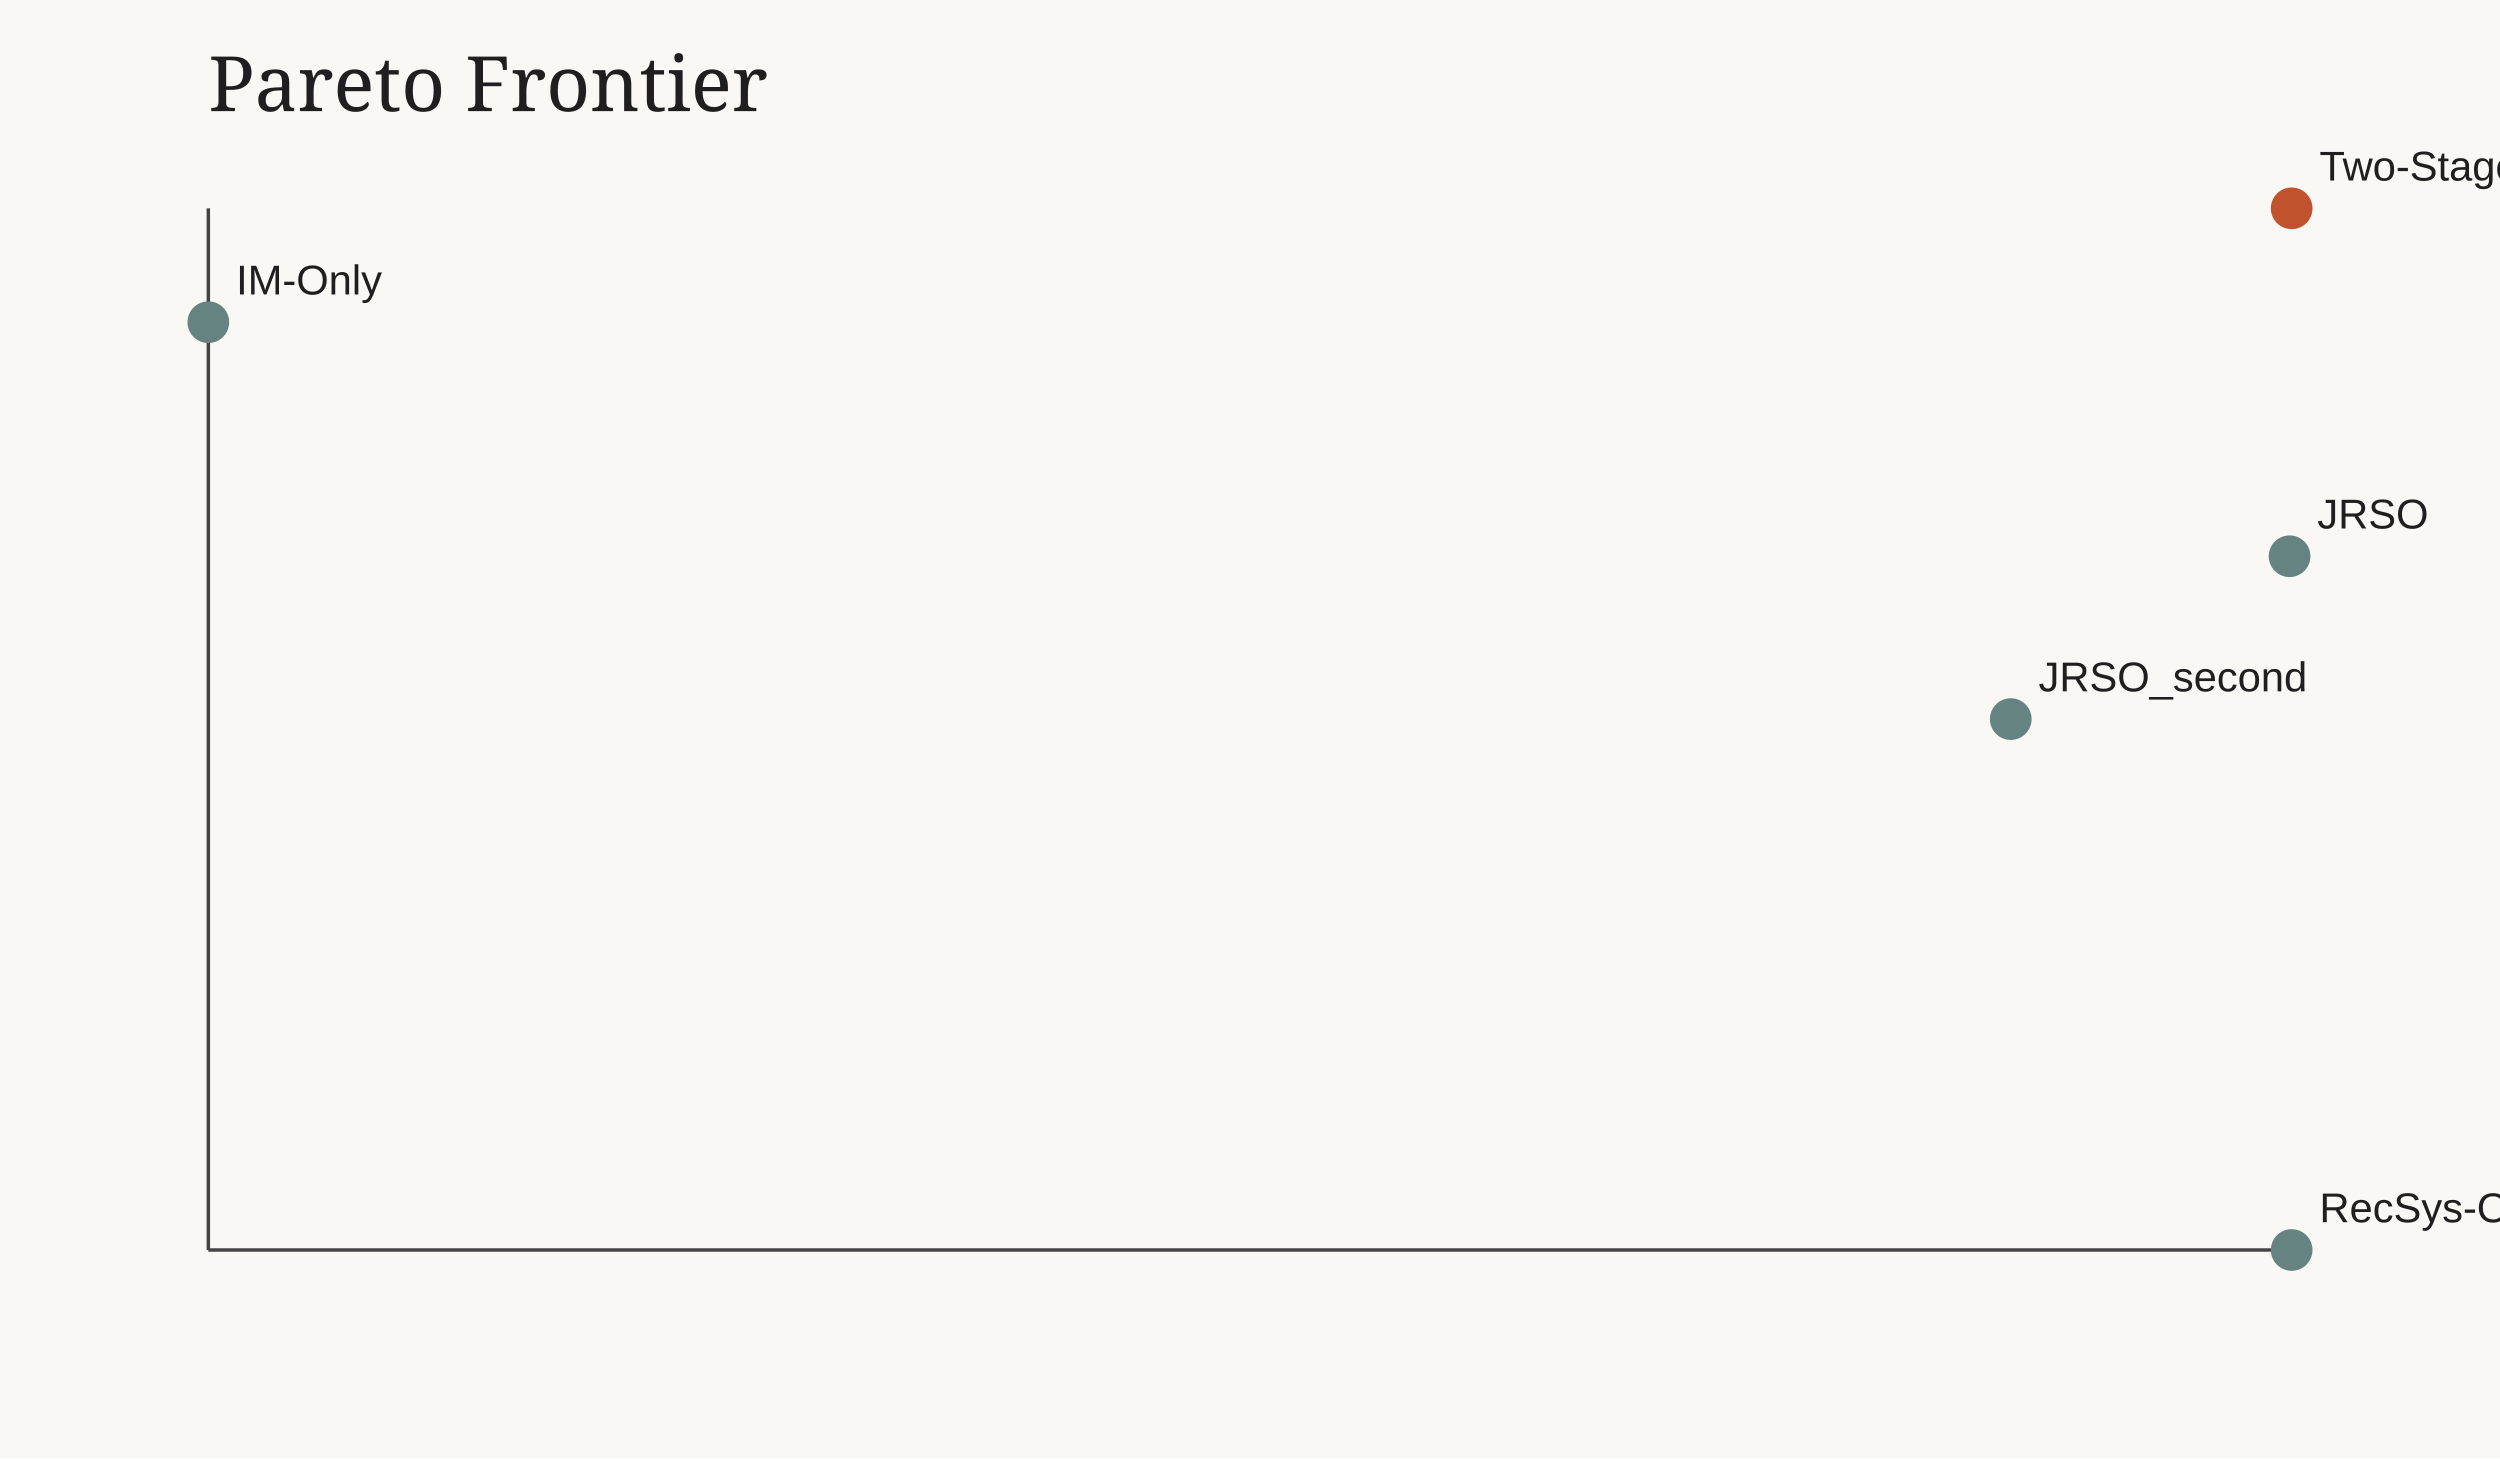
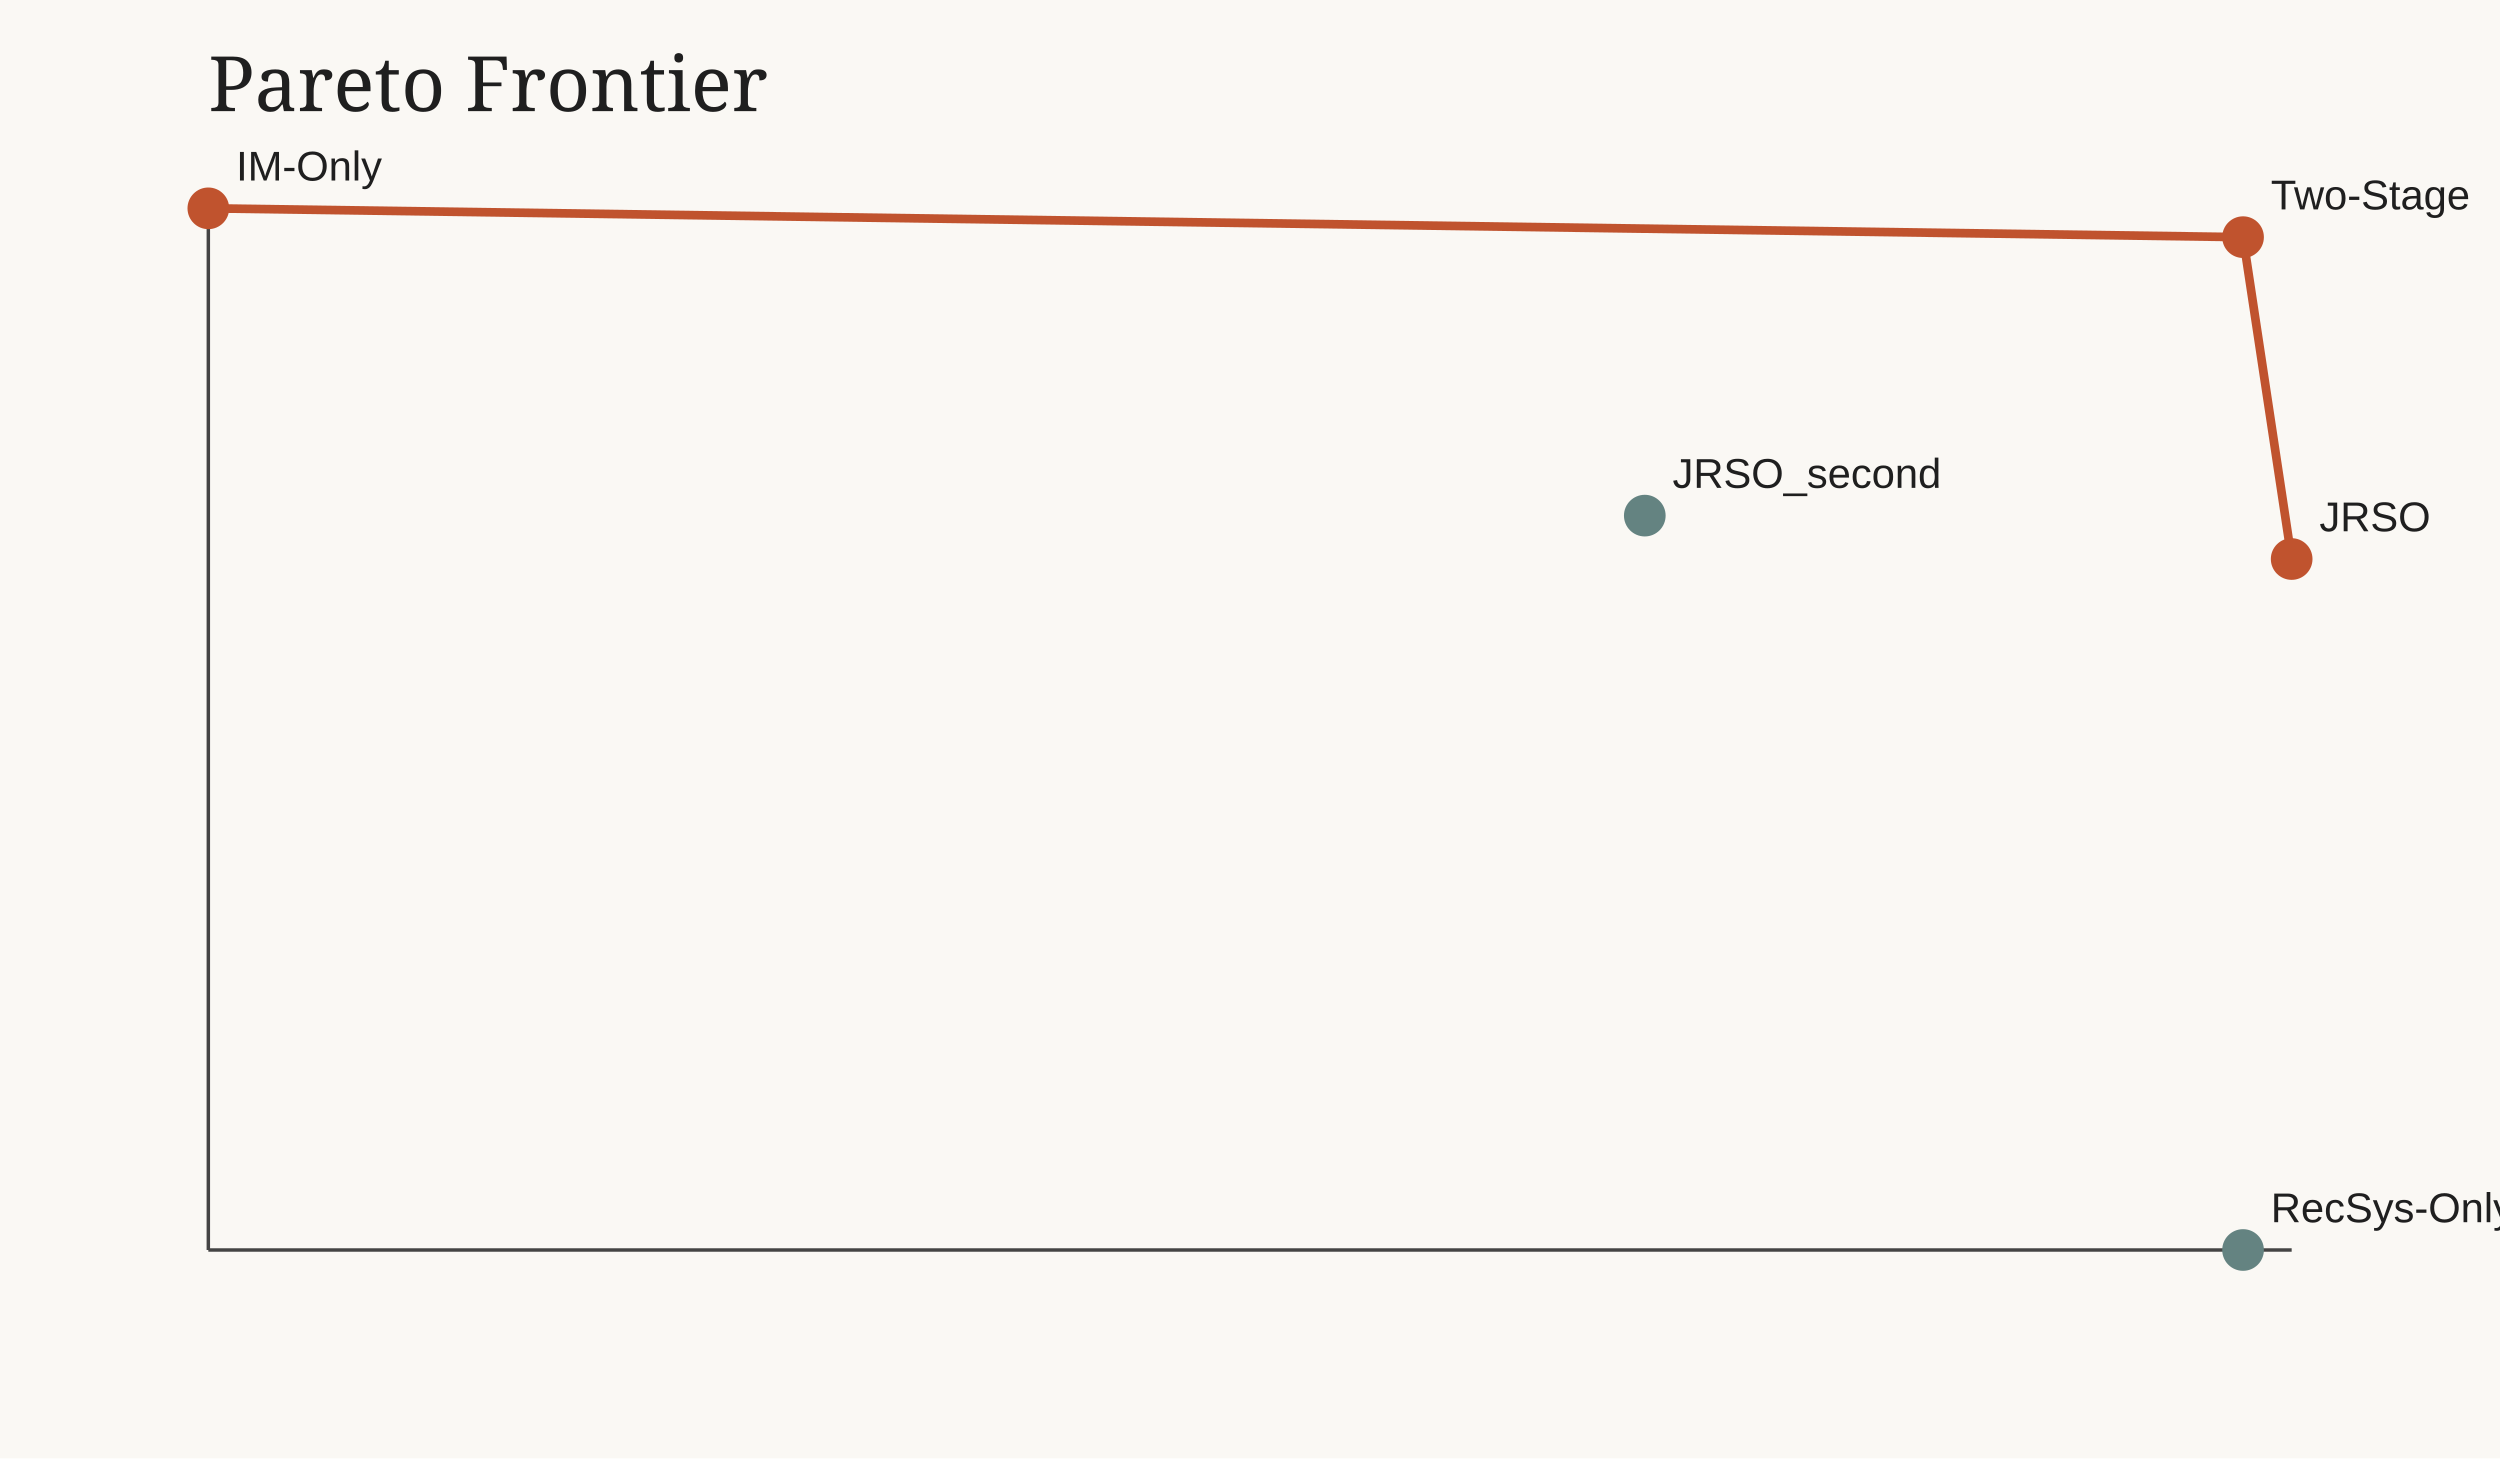
<svg xmlns="http://www.w3.org/2000/svg" width="720" height="420" viewBox="0 0 720 420">
  <rect width="100%" height="100%" fill="#faf8f4" />
  <text x="60" y="32" font-size="22" font-family="Georgia" fill="#1f1f1f">Pareto Frontier</text>
  <line x1="60" y1="360" x2="660" y2="360" stroke="#444" />
  <line x1="60" y1="60" x2="60" y2="360" stroke="#444" />
-   <circle cx="660.0" cy="360.0" r="6" fill="#648381" />
-   <text x="668.0" y="352.0" font-size="12" font-family="Arial" fill="#1f1f1f">RecSys-Only</text>
-   <circle cx="60.0" cy="92.8" r="6" fill="#648381" />
-   <text x="68.0" y="84.8" font-size="12" font-family="Arial" fill="#1f1f1f">IM-Only</text>
-   <circle cx="660.0" cy="60.0" r="6" fill="#c0532e" />
-   <text x="668.0" y="52.0" font-size="12" font-family="Arial" fill="#1f1f1f">Two-Stage</text>
-   <circle cx="659.4" cy="160.2" r="6" fill="#648381" />
-   <text x="667.4" y="152.2" font-size="12" font-family="Arial" fill="#1f1f1f">JRSO</text>
-   <circle cx="579.1" cy="207.1" r="6" fill="#648381" />
-   <text x="587.1" y="199.1" font-size="12" font-family="Arial" fill="#1f1f1f">JRSO_second</text>
-   <polyline fill="none" stroke="#c0532e" stroke-width="2.5" points="660.0,60.0" />
+   <circle cx="646.0" cy="360.0" r="6" fill="#648381" />
+   <text x="654.0" y="352.0" font-size="12" font-family="Arial" fill="#1f1f1f">RecSys-Only</text>
+   <circle cx="60.0" cy="60.0" r="6" fill="#c0532e" />
+   <text x="68.0" y="52.0" font-size="12" font-family="Arial" fill="#1f1f1f">IM-Only</text>
+   <circle cx="646.0" cy="68.3" r="6" fill="#c0532e" />
+   <text x="654.0" y="60.3" font-size="12" font-family="Arial" fill="#1f1f1f">Two-Stage</text>
+   <circle cx="660.0" cy="161.0" r="6" fill="#c0532e" />
+   <text x="668.0" y="153.0" font-size="12" font-family="Arial" fill="#1f1f1f">JRSO</text>
+   <circle cx="473.7" cy="148.5" r="6" fill="#648381" />
+   <text x="481.7" y="140.5" font-size="12" font-family="Arial" fill="#1f1f1f">JRSO_second</text>
+   <polyline fill="none" stroke="#c0532e" stroke-width="2.5" points="60.0,60.0 646.0,68.3 660.0,161.0" />
</svg>
